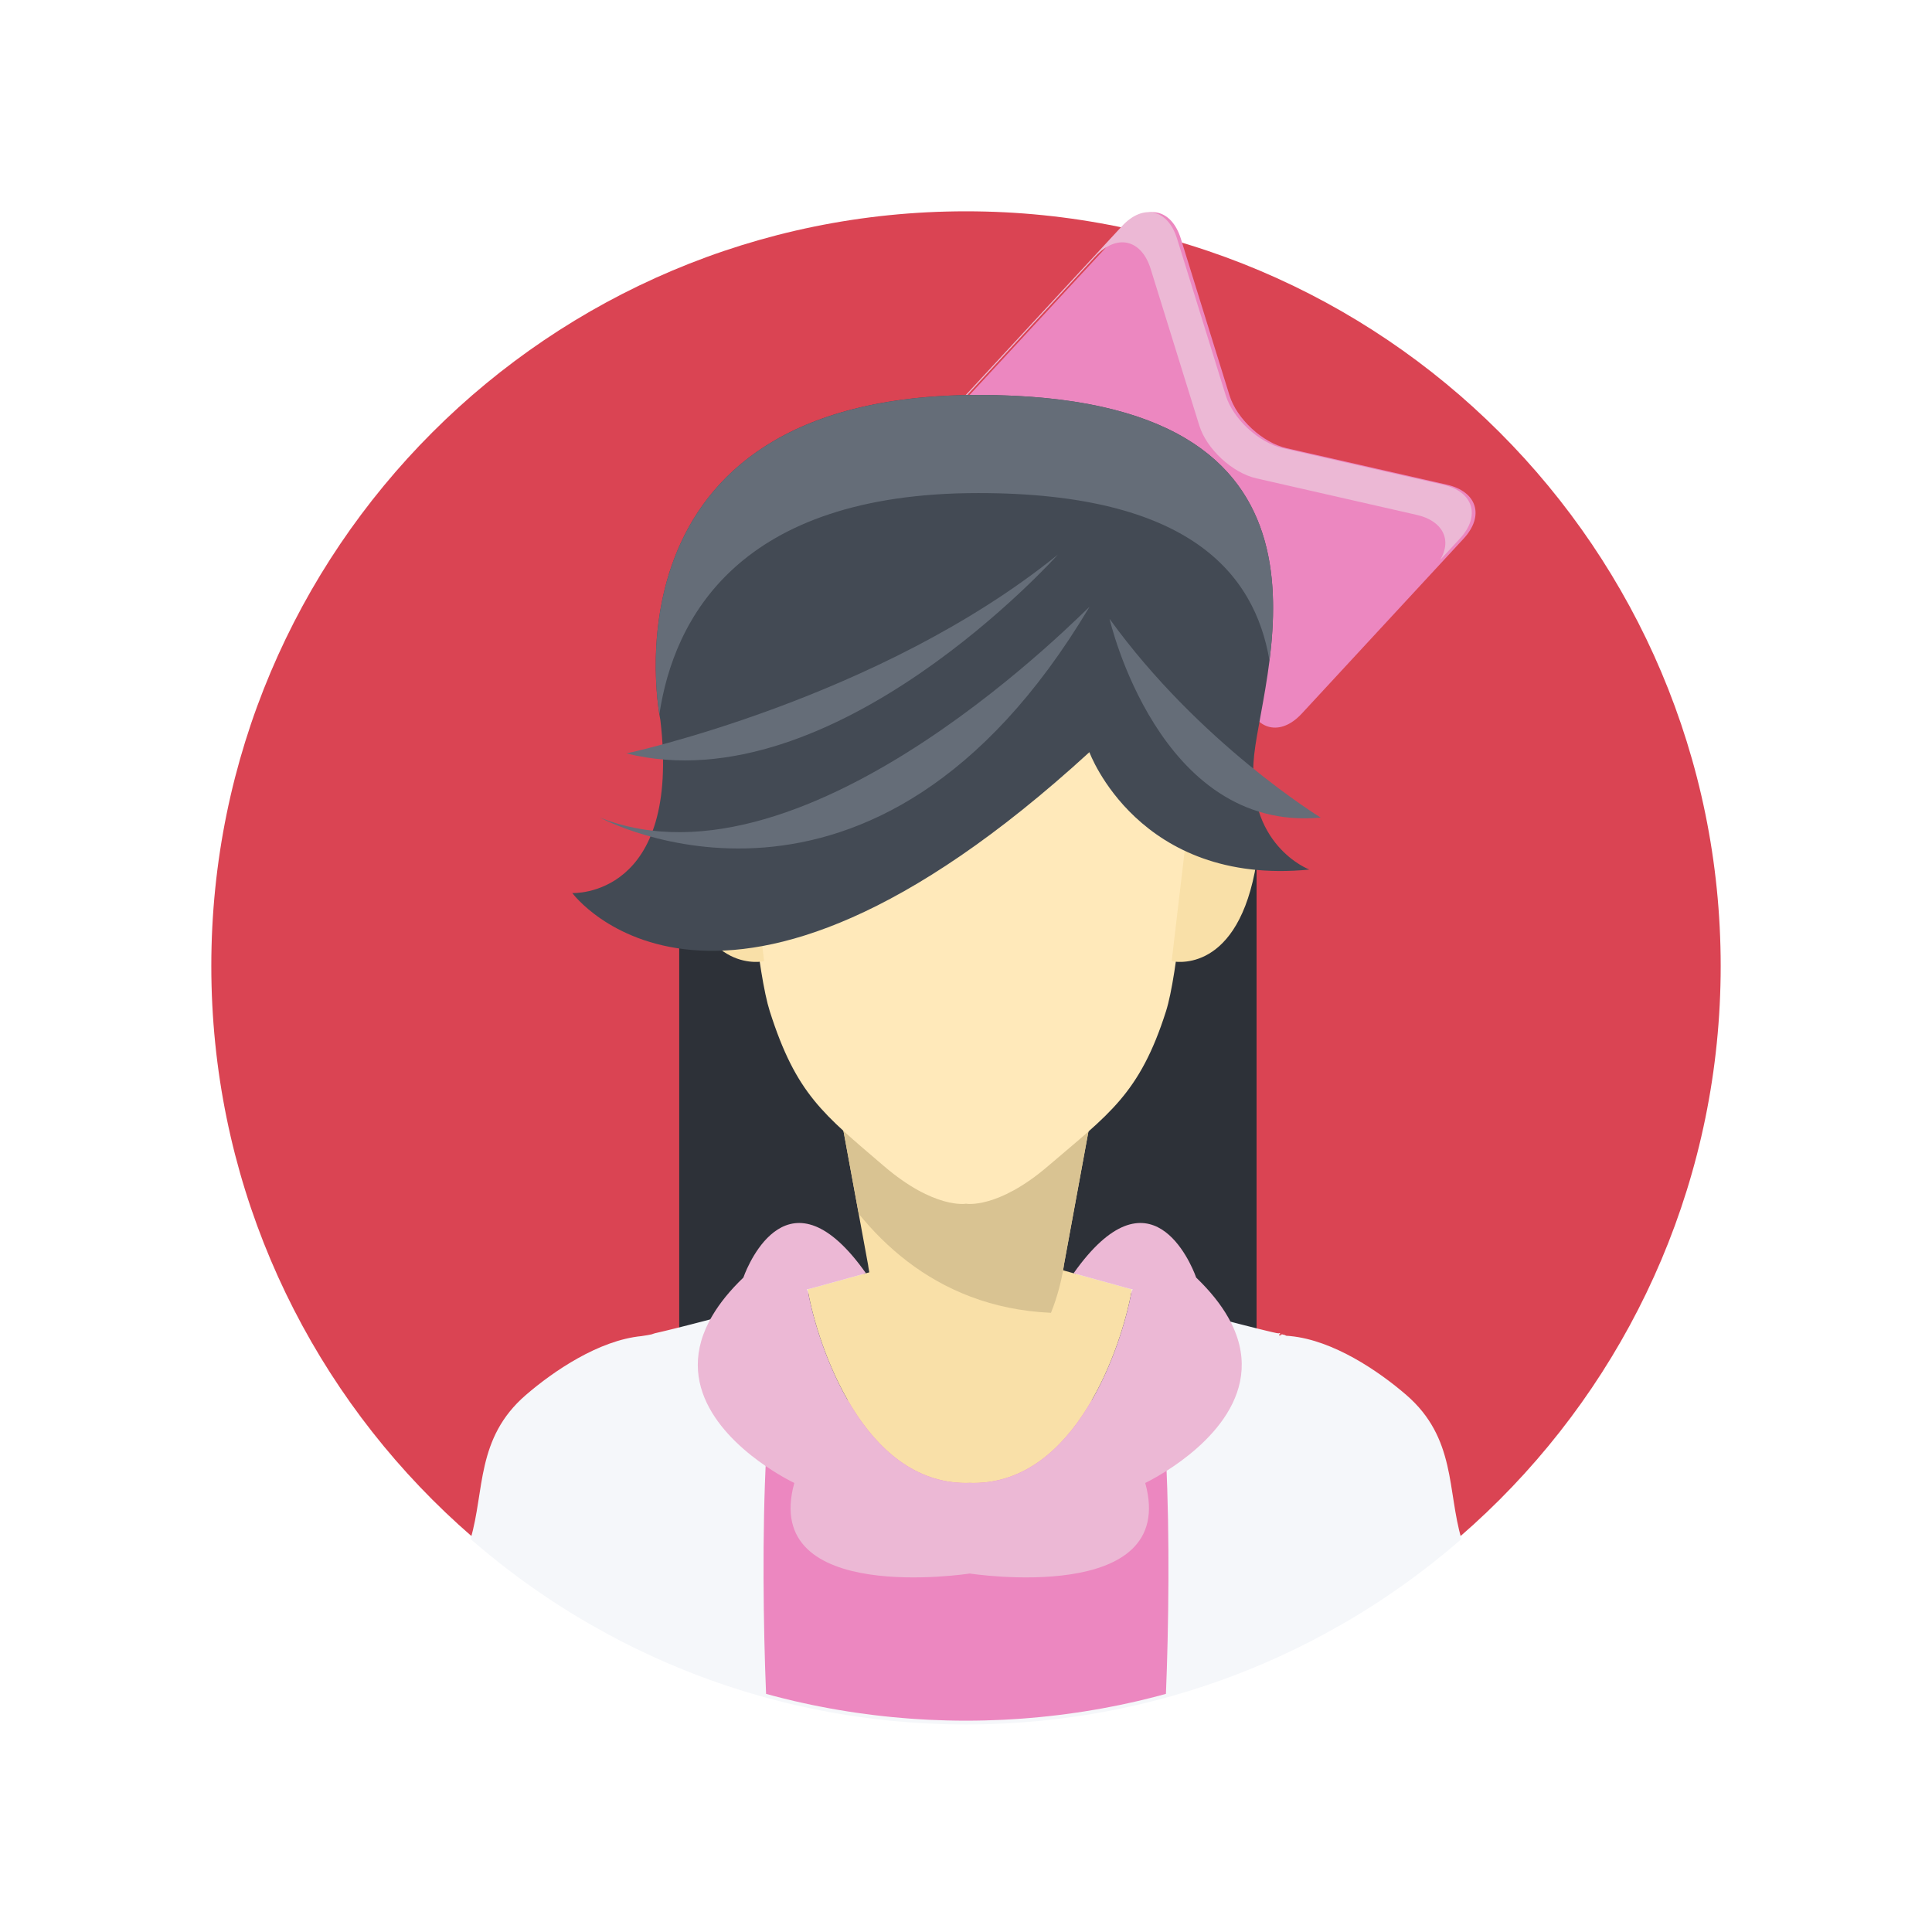
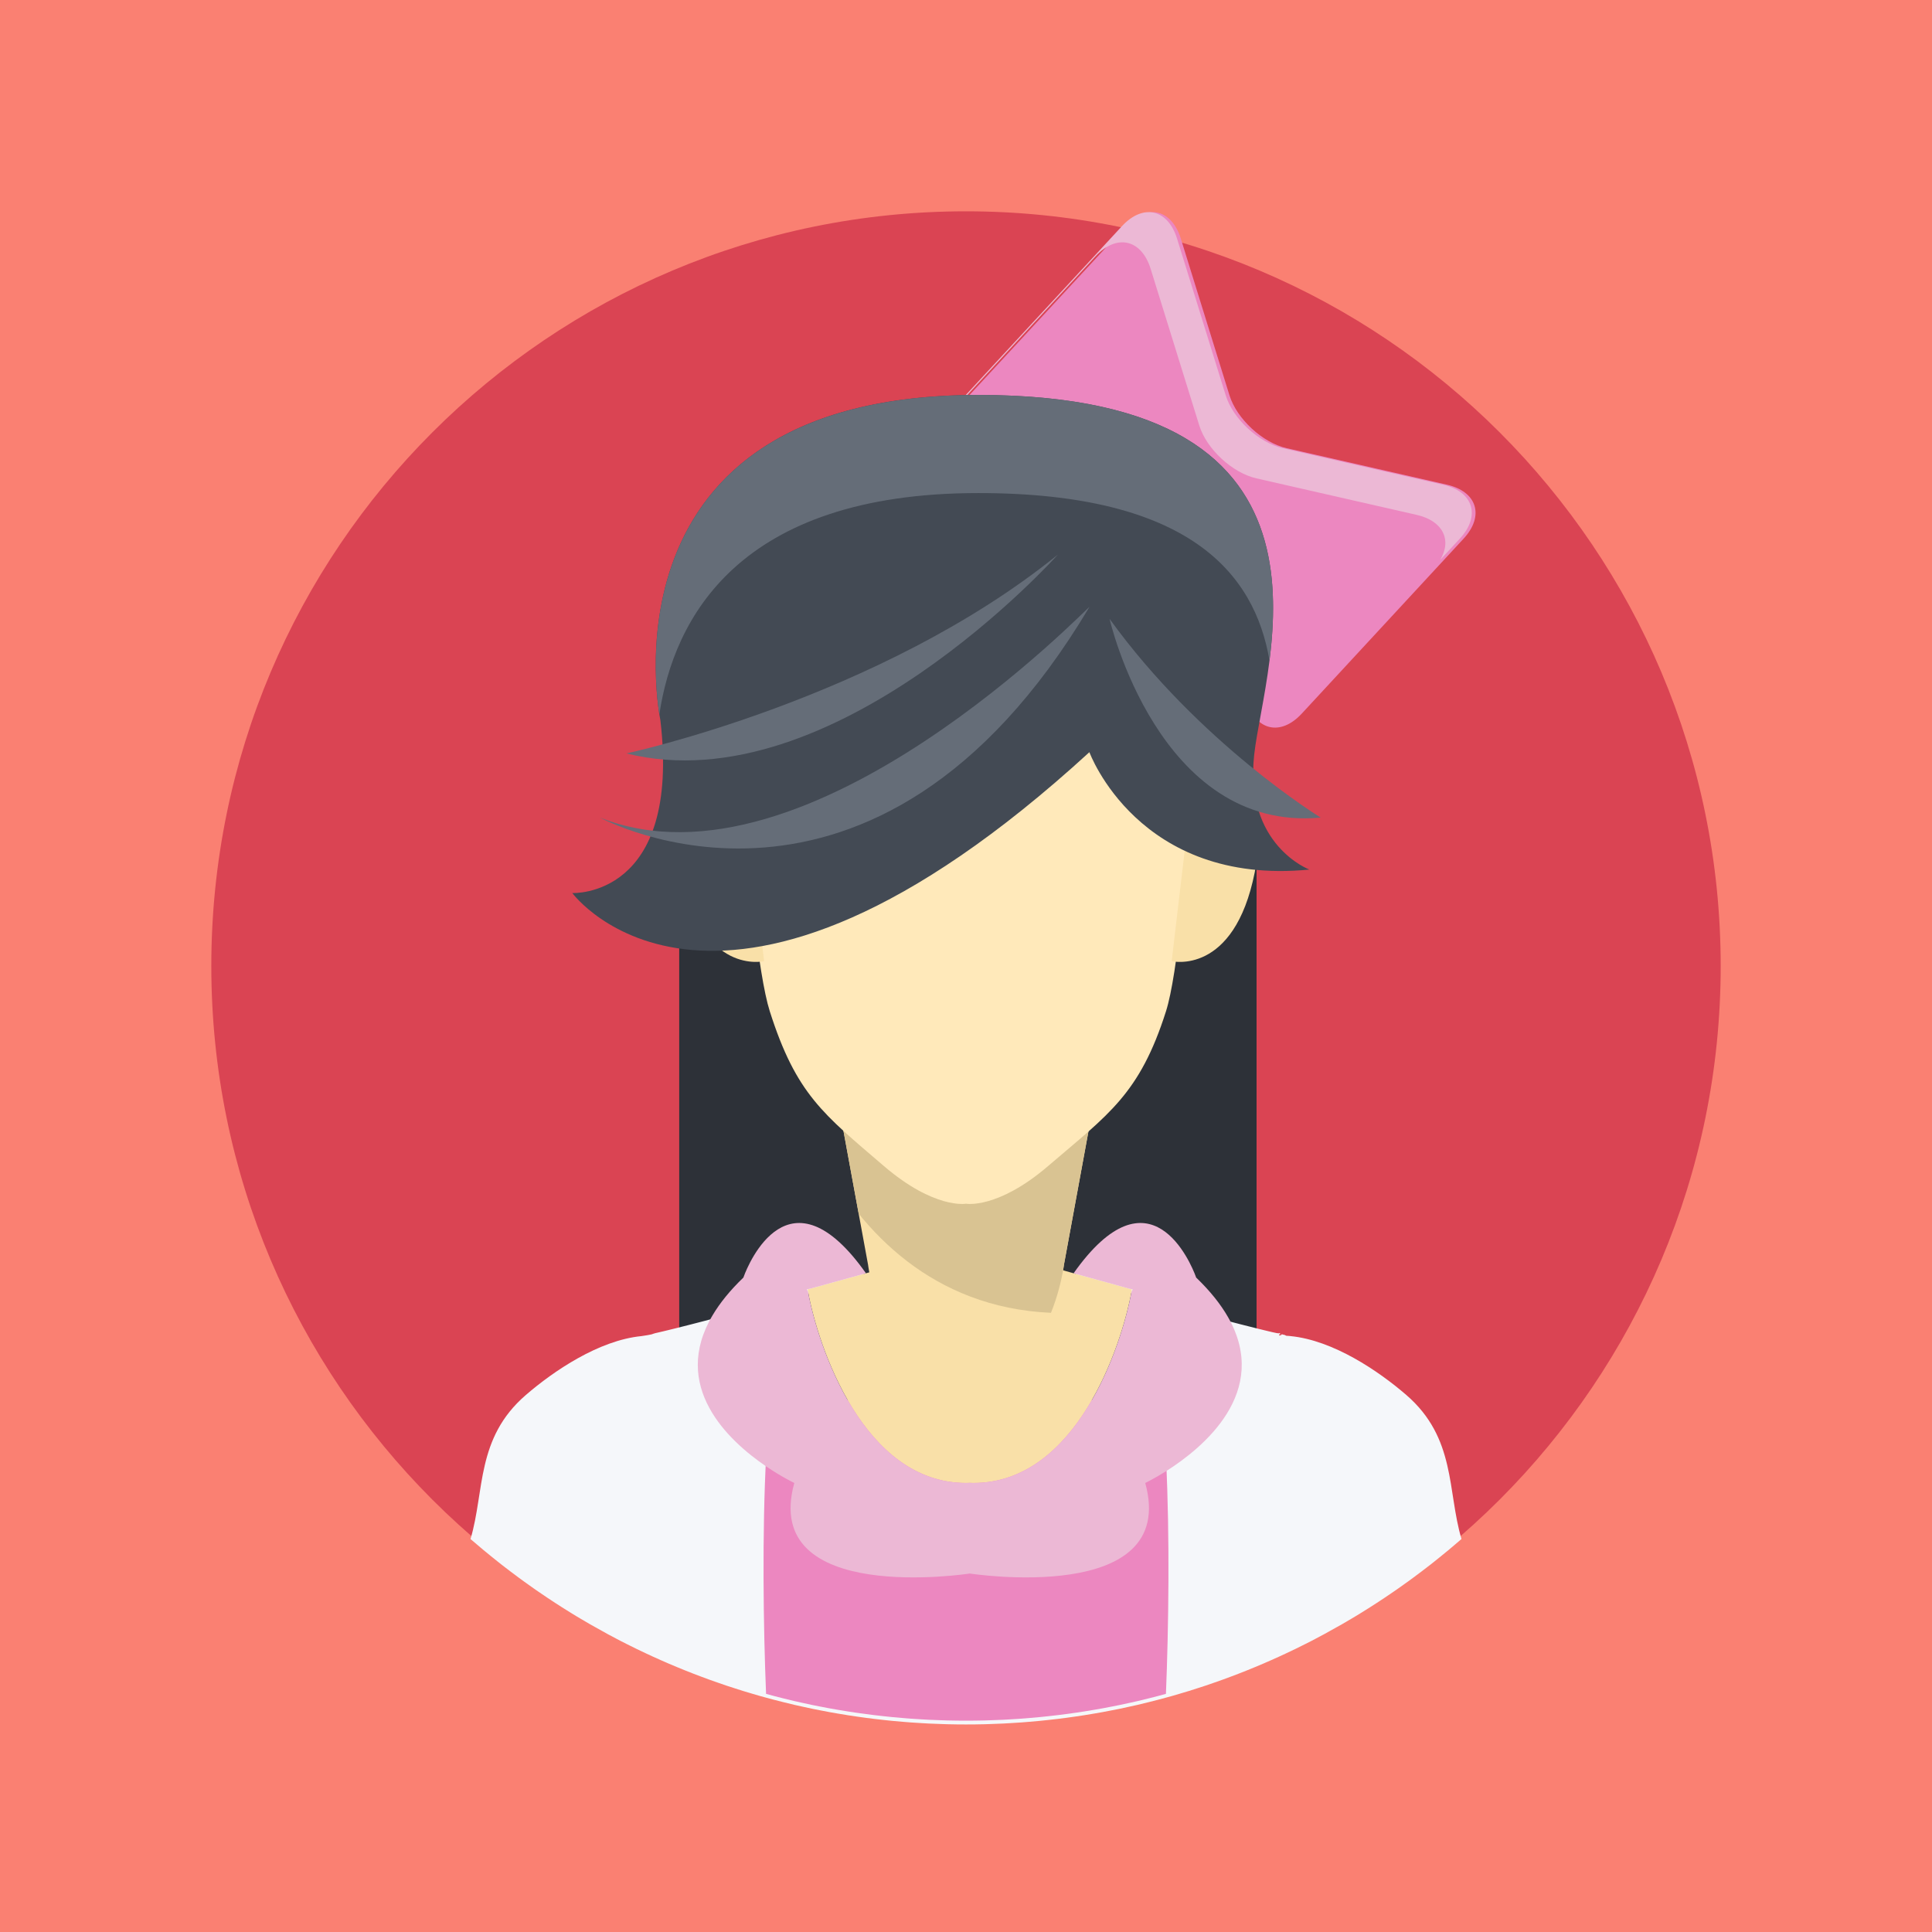
<svg xmlns="http://www.w3.org/2000/svg" id="svg2" version="1.1" width="640" height="640" xml:space="preserve">
  <defs id="defs6">
    <clipPath clipPathUnits="userSpaceOnUse" id="clipPath16">
      <path d="M 0,512 512,512 512,0 0,0 0,512 z" id="path18" />
    </clipPath>
    <clipPath clipPathUnits="userSpaceOnUse" id="clipPath36">
      <path d="M 0,512 512,512 512,0 0,0 0,512 z" id="path38" />
    </clipPath>
    <clipPath clipPathUnits="userSpaceOnUse" id="clipPath48">
      <path d="M 0,512 512,512 512,0 0,0 0,512 z" id="path50" />
    </clipPath>
    <clipPath clipPathUnits="userSpaceOnUse" id="clipPath58">
      <path d="M 0,512 512,512 512,0 0,0 0,512 z" id="path60" />
    </clipPath>
  </defs>
  <g id="g10" transform="matrix(1.25,0,0,-1.25,0,640)">
    <g id="g12">
      <g id="g14" clip-path="url(#clipPath16)">
        <path d="m 0,512 -512,0 0,512 512,0 0,-512 z" style="fill:#ffffff;fill-opacity:1;fill-rule:nonzero;stroke:none" id="path20" />
        <path d="m 1024,512 -512,0 0,512 512,0 0,-512 z" style="fill:#ffffff;fill-opacity:1;fill-rule:nonzero;stroke:none" id="path22" />
        <path d="m 512,512 -512,0 0,512 512,0 0,-512 z" style="fill:#ffffff;fill-opacity:1;fill-rule:nonzero;stroke:none" id="path24" />
      </g>
    </g>
-     <path d="M 0,0 512,0 512,512 0,512 0,0 z" style="fill:#ffffff;fill-opacity:1;fill-rule:nonzero;stroke:none" id="path26" />
+     <path d="M 0,0 512,0 512,512 0,512 0,0 z" style="fill:#fa8072;fill-opacity:1;fill-rule:nonzero;stroke:none" id="path26" />
    <g id="g28" transform="translate(0,512.0001)">
      <path d="M 0,0 0,-512 0,0 z" style="fill:#ffffff;fill-opacity:1;fill-rule:nonzero;stroke:none" id="path30" />
    </g>
    <g id="g32">
      <g id="g34" clip-path="url(#clipPath36)">
        <path d="m 1024,0 -512,0 0,512 512,0 0,-512 z" style="fill:#ffffff;fill-opacity:1;fill-rule:nonzero;stroke:none" id="path40" />
      </g>
    </g>
    <path d="M 0,0 512,0 0,0 z" style="fill:#ffffff;fill-opacity:1;fill-rule:nonzero;stroke:none" id="path42" />
    <g id="g44">
      <g id="g46" clip-path="url(#clipPath48)">
        <path d="m 1024,-512 -512,0 0,512 512,0 0,-512 z" style="fill:#ffffff;fill-opacity:1;fill-rule:nonzero;stroke:none" id="path52" />
      </g>
    </g>
    <g id="g54">
      <g id="g56" clip-path="url(#clipPath58)">
        <g id="g62" transform="translate(456,256)">
          <path d="m 0,0 c 0,-110.457 -89.543,-200 -200,-200 -110.457,0 -200,89.543 -200,200 0,110.457 89.543,200 200,200 C -89.543,200 0,110.457 0,0" style="fill:#da4453;fill-opacity:1;fill-rule:nonzero;stroke:none" id="path64" />
        </g>
        <path d="m 333,130 -153,0 0,170 153,0 0,-170 z" style="fill:#2d3138;fill-opacity:1;fill-rule:nonzero;stroke:none" id="path66" />
        <g id="g68" transform="translate(372.668,142.333)">
          <path d="m 0,0 c -7.353,6.355 -19.364,14.481 -30.666,15.586 -0.261,0.025 -0.623,0.081 -1.063,0.081 l -0.005,0 c -0.107,0 -0.213,0.119 -0.329,0.141 -0.005,0.002 -0.011,0.043 -0.016,0.044 -0.172,0.033 -0.36,0.09 -0.553,0.129 -0.025,0.006 -0.049,0.02 -0.074,0.026 -0.003,0 -0.006,0.006 -0.009,0.007 -0.097,0.019 -0.197,0.044 -0.3,0.065 -0.006,0 -0.134,-0.248 -0.141,-0.246 -0.06,0.012 -0.282,-0.024 -0.388,-0.065 -0.005,-0.025 -0.124,-0.049 -0.124,-0.068 l 0,0.062 0,0.406 c 0,-0.009 0.126,-0.155 0.213,-0.234 0,0.295 0.002,0.43 0.005,0.481 -0.099,-0.003 -0.191,-0.078 -0.294,-0.056 -0.024,0.006 -0.043,-0.051 -0.067,-0.046 -0.138,0.032 -0.279,0.032 -0.423,0.064 -0.017,0.004 -0.034,-0.008 -0.049,-0.005 -0.188,0.043 -0.383,0.079 -0.58,0.125 -0.09,0.02 -0.176,0.035 -0.267,0.057 -0.058,0.013 -0.119,0.025 -0.179,0.039 -0.046,0.011 -0.092,0.02 -0.14,0.031 -0.038,0.01 -0.074,0.018 -0.113,0.025 -0.17,0.041 -0.348,0.082 -0.526,0.124 -0.061,0.015 -0.125,0.031 -0.187,0.045 -0.09,0.022 -0.179,0.042 -0.271,0.064 -0.005,0.002 -0.011,0.002 -0.016,0.004 -0.014,0.004 -0.031,0.008 -0.046,0.011 -0.396,0.094 -0.813,0.196 -1.238,0.299 -0.102,0.025 -0.204,0.049 -0.305,0.075 -0.361,0.087 -0.729,0.177 -1.108,0.272 -0.177,0.044 -0.35,0.087 -0.529,0.131 -0.999,0.249 -2.056,0.514 -3.173,0.8 -0.334,0.086 -0.67,0.172 -1.014,0.259 -0.387,0.1 -0.785,0.203 -1.183,0.305 -0.066,0.018 -0.129,0.033 -0.194,0.051 -0.186,0.047 -0.374,0.096 -0.563,0.145 -0.099,0.026 -0.2,0.052 -0.3,0.078 -0.312,0.082 -0.62,0.161 -0.937,0.244 -0.016,0.004 -0.032,0.007 -0.046,0.011 -1.919,3.37 -4.676,6.883 -8.47,10.528 0,0 -9.605,28.223 -28.861,5.825 -1.172,-1.363 -2.383,-2.926 -3.625,-4.681 4.702,-1.306 9.697,-2.689 14.75,-4.077 0.236,-0.064 0.47,-0.13 0.707,-0.194 -0.029,-0.166 -0.065,-0.351 -0.096,-0.523 -0.006,-0.028 -0.011,-0.057 -0.016,-0.087 -2.624,-14.431 -14.65,-50.691 -41.859,-50.691 -0.342,0 -0.672,0.014 -1,0.027 -0.328,-0.013 -0.658,-0.027 -1,-0.027 -27.209,0 -39.235,36.26 -41.859,50.691 -0.037,0.203 -0.078,0.416 -0.112,0.61 0.237,0.064 0.472,0.13 0.708,0.195 5.05,1.387 10.05,2.77 14.75,4.075 -1.243,1.756 -2.454,3.319 -3.626,4.682 -19.255,22.398 -28.861,-5.825 -28.861,-5.825 -3.562,-3.422 -6.209,-6.729 -8.109,-9.909 -0.818,-0.215 -1.623,-0.427 -2.407,-0.63 -0.317,-0.083 -0.625,-0.162 -0.937,-0.244 -0.1,-0.026 -0.201,-0.052 -0.3,-0.078 -0.189,-0.049 -0.377,-0.098 -0.563,-0.145 -0.065,-0.018 -0.128,-0.033 -0.194,-0.051 -0.398,-0.102 -0.796,-0.205 -1.183,-0.305 -0.344,-0.087 -0.68,-0.173 -1.014,-0.259 -1.117,-0.286 -2.174,-0.551 -3.173,-0.8 -0.179,-0.044 -0.352,-0.087 -0.529,-0.131 -0.379,-0.095 -0.747,-0.185 -1.108,-0.272 -0.101,-0.026 -0.203,-0.05 -0.305,-0.075 -0.425,-0.103 -0.842,-0.205 -1.238,-0.299 -0.015,-0.003 -0.032,-0.007 -0.046,-0.011 -0.005,-0.002 -0.011,-0.002 -0.016,-0.004 -0.092,-0.022 -0.181,-0.043 -0.271,-0.065 -0.283,-0.066 -0.56,-0.131 -0.826,-0.193 -0.048,-0.012 -0.093,-0.021 -0.14,-0.033 -0.155,-0.035 -0.299,-0.069 -0.446,-0.102 -0.198,-0.046 -0.393,-0.09 -0.58,-0.133 -0.164,-0.036 -0.615,-0.2 -0.615,-0.188 0,-0.132 -2.741,-0.557 -3.002,-0.582 -11.302,-1.105 -23.313,-9.271 -30.666,-15.626 -13.23,-11.436 -10.856,-25.422 -14.637,-38.15 l -0.004,0.003 0,-0.001 c 0.002,0 0.003,-0.002 0.004,-0.003 -10e-4,-0.005 -0.002,-0.011 -0.004,-0.016 0.006,-0.005 0.013,-10e-4 0.019,-0.006 0.427,-0.372 0.864,-0.727 1.295,-1.094 0.409,-0.347 0.815,-0.699 1.226,-1.045 0.32,-0.27 0.637,-0.544 0.959,-0.811 0.119,-0.098 0.24,-0.193 0.358,-0.291 0.395,-0.328 0.796,-0.65 1.194,-0.975 0.272,-0.22 0.543,-0.444 0.817,-0.665 0.391,-0.316 0.783,-0.635 1.177,-0.948 0.467,-0.371 0.934,-0.74 1.404,-1.107 0.168,-0.131 0.339,-0.258 0.507,-0.389 0.134,-0.104 0.269,-0.205 0.404,-0.309 0.43,-0.333 0.862,-0.666 1.297,-0.994 0.67,-0.509 1.344,-1.013 2.022,-1.513 0.19,-0.139 0.378,-0.28 0.569,-0.418 0.358,-0.263 0.718,-0.523 1.079,-0.784 0.767,-0.554 1.541,-1.105 2.316,-1.649 0.272,-0.191 0.541,-0.383 0.814,-0.571 0.125,-0.088 0.253,-0.172 0.379,-0.258 0.071,-0.049 0.143,-0.097 0.213,-0.146 0.782,-0.538 1.565,-1.072 2.353,-1.598 0.44,-0.295 0.886,-0.584 1.329,-0.875 0.225,-0.149 0.449,-0.297 0.676,-0.445 0.605,-0.394 1.213,-0.788 1.824,-1.176 0.455,-0.289 0.916,-0.572 1.373,-0.858 0.385,-0.24 0.768,-0.482 1.154,-0.72 0.038,-0.023 0.076,-0.047 0.115,-0.071 0.417,-0.256 0.833,-0.512 1.251,-0.765 0.393,-0.237 0.791,-0.465 1.184,-0.7 0.763,-0.453 1.526,-0.905 2.296,-1.348 0.016,-0.009 0.031,-0.018 0.046,-0.027 0.474,-0.273 0.958,-0.531 1.435,-0.8 0.644,-0.364 1.289,-0.723 1.937,-1.08 0.488,-0.268 0.969,-0.547 1.46,-0.813 0.055,-0.029 0.11,-0.058 0.165,-0.087 0.715,-0.385 1.433,-0.764 2.152,-1.14 0.359,-0.187 0.713,-0.38 1.073,-0.566 0.51,-0.264 1.027,-0.519 1.541,-0.777 0.074,-0.037 0.15,-0.075 0.224,-0.112 0.246,-0.125 0.494,-0.246 0.74,-0.368 0.547,-0.272 1.092,-0.549 1.643,-0.816 0.764,-0.371 1.534,-0.732 2.305,-1.093 0.109,-0.053 0.218,-0.105 0.329,-0.156 0.522,-0.244 1.044,-0.491 1.569,-0.731 0.774,-0.354 1.554,-0.699 2.333,-1.044 0.341,-0.15 0.682,-0.298 1.023,-0.447 0.07,-0.031 0.141,-0.062 0.212,-0.093 0.231,-0.099 0.459,-0.203 0.69,-0.302 0.767,-0.329 1.538,-0.652 2.31,-0.972 0.666,-0.277 1.334,-0.55 2.004,-0.819 0.762,-0.306 1.527,-0.608 2.293,-0.905 0.691,-0.267 1.383,-0.529 2.077,-0.79 0.758,-0.284 1.517,-0.565 2.279,-0.841 0.717,-0.257 1.437,-0.509 2.157,-0.759 0.748,-0.26 1.495,-0.522 2.248,-0.774 0.751,-0.25 1.507,-0.491 2.262,-0.733 0.731,-0.236 1.462,-0.474 2.198,-0.701 0.594,-0.184 1.193,-0.358 1.791,-0.534 0.054,-0.015 0.107,-0.032 0.161,-0.047 0.167,-0.049 0.333,-0.1 0.499,-0.149 0.684,-0.201 1.364,-0.408 2.051,-0.603 0.501,-0.141 1.006,-0.272 1.509,-0.41 0.002,-0.001 0.004,-0.001 0.006,-0.002 0.662,-0.181 1.325,-0.362 1.99,-0.536 0.774,-0.204 1.552,-0.401 2.33,-0.595 1.069,-0.268 2.14,-0.536 3.216,-0.786 0.637,-0.148 1.281,-0.283 1.922,-0.425 0.91,-0.202 1.82,-0.407 2.736,-0.596 0.68,-0.141 1.363,-0.271 2.047,-0.404 0.884,-0.174 1.767,-0.348 2.656,-0.509 0.698,-0.128 1.4,-0.246 2.102,-0.366 0.879,-0.151 1.758,-0.299 2.642,-0.438 0.708,-0.111 1.419,-0.217 2.13,-0.321 0.886,-0.13 1.773,-0.255 2.662,-0.372 0.709,-0.094 1.419,-0.185 2.13,-0.272 0.903,-0.109 1.81,-0.213 2.717,-0.31 0.702,-0.076 1.404,-0.151 2.108,-0.219 0.929,-0.091 1.862,-0.171 2.794,-0.248 0.688,-0.058 1.373,-0.117 2.063,-0.167 0.976,-0.071 1.957,-0.129 2.937,-0.187 0.649,-0.037 1.296,-0.08 1.947,-0.111 1.086,-0.053 2.178,-0.09 3.269,-0.125 0.549,-0.017 1.095,-0.043 1.645,-0.057 1.642,-0.04 3.288,-0.062 4.94,-0.062 1.652,0 3.298,0.022 4.94,0.062 0.55,0.014 1.096,0.04 1.645,0.057 1.091,0.035 2.183,0.072 3.27,0.125 0.65,0.031 1.297,0.074 1.946,0.111 0.98,0.058 1.961,0.116 2.937,0.187 0.69,0.05 1.375,0.109 2.063,0.167 0.932,0.077 1.865,0.157 2.794,0.248 0.704,0.068 1.406,0.143 2.108,0.219 0.907,0.097 1.814,0.201 2.717,0.31 0.711,0.087 1.421,0.178 2.13,0.272 0.889,0.117 1.776,0.242 2.662,0.372 0.711,0.104 1.422,0.21 2.13,0.321 0.884,0.139 1.763,0.287 2.642,0.438 0.702,0.12 1.404,0.238 2.102,0.366 0.889,0.161 1.772,0.335 2.656,0.509 0.684,0.133 1.367,0.263 2.047,0.404 0.916,0.189 1.826,0.394 2.736,0.596 0.641,0.142 1.285,0.277 1.922,0.425 1.076,0.25 2.147,0.518 3.216,0.786 0.778,0.194 1.556,0.391 2.33,0.595 0.665,0.174 1.328,0.355 1.99,0.536 0.002,0.001 0.004,0.001 0.006,0.002 0.503,0.138 1.008,0.269 1.509,0.41 0.687,0.195 1.367,0.402 2.051,0.603 0.166,0.049 0.332,0.1 0.499,0.149 0.054,0.015 0.107,0.032 0.161,0.047 0.598,0.176 1.197,0.35 1.791,0.534 0.736,0.227 1.467,0.465 2.198,0.701 0.755,0.242 1.511,0.483 2.262,0.733 0.753,0.252 1.5,0.514 2.248,0.774 0.72,0.25 1.44,0.502 2.157,0.759 0.762,0.276 1.521,0.557 2.279,0.841 0.694,0.261 1.386,0.523 2.077,0.79 0.766,0.297 1.531,0.599 2.293,0.905 0.67,0.269 1.338,0.542 2.004,0.819 0.772,0.32 1.543,0.643 2.31,0.972 0.231,0.099 0.459,0.203 0.69,0.302 0.071,0.031 0.142,0.062 0.212,0.093 0.341,0.149 0.682,0.297 1.023,0.447 0.779,0.345 1.56,0.69 2.333,1.044 0.525,0.24 1.047,0.487 1.569,0.731 0.111,0.051 0.22,0.103 0.329,0.156 0.771,0.361 1.541,0.722 2.305,1.093 0.551,0.267 1.096,0.544 1.643,0.816 0.246,0.122 0.494,0.243 0.74,0.368 0.074,0.037 0.15,0.075 0.225,0.112 0.513,0.258 1.03,0.513 1.541,0.777 0.359,0.186 0.713,0.379 1.072,0.566 0.72,0.376 1.437,0.755 2.152,1.14 0.055,0.029 0.11,0.058 0.165,0.087 0.491,0.266 0.972,0.545 1.46,0.813 0.648,0.357 1.293,0.716 1.937,1.08 0.477,0.269 0.961,0.527 1.435,0.8 0.015,0.009 0.03,0.018 0.046,0.027 0.77,0.443 1.533,0.895 2.296,1.348 0.394,0.235 0.791,0.463 1.184,0.7 0.419,0.253 0.835,0.509 1.252,0.765 0.038,0.024 0.076,0.048 0.114,0.071 0.387,0.238 0.769,0.48 1.154,0.72 0.457,0.286 0.918,0.569 1.373,0.858 0.611,0.388 1.219,0.782 1.824,1.176 0.227,0.148 0.452,0.296 0.676,0.445 0.444,0.291 0.889,0.58 1.329,0.875 0.788,0.526 1.572,1.06 2.353,1.598 0.07,0.049 0.142,0.097 0.213,0.146 0.126,0.086 0.254,0.17 0.379,0.258 0.273,0.188 0.543,0.38 0.814,0.571 0.775,0.544 1.549,1.095 2.316,1.649 0.361,0.261 0.721,0.521 1.08,0.784 0.19,0.138 0.378,0.279 0.568,0.418 0.678,0.5 1.352,1.004 2.022,1.513 0.435,0.328 0.867,0.661 1.297,0.994 0.135,0.104 0.27,0.205 0.404,0.309 0.169,0.131 0.339,0.258 0.507,0.389 0.47,0.367 0.937,0.736 1.404,1.107 0.394,0.313 0.786,0.632 1.177,0.948 0.274,0.221 0.545,0.445 0.817,0.665 0.398,0.325 0.799,0.647 1.194,0.975 0.118,0.098 0.239,0.193 0.358,0.291 0.322,0.267 0.639,0.541 0.96,0.811 0.84,0.708 1.68,1.417 2.509,2.14 0.004,0.002 0.008,0.006 0.011,0.009 0.006,0.005 0.013,0.011 0.019,0.015 l 0,0.001 C 10.854,-25.454 13.235,-11.44 0,0" style="fill:#f5f7fa;fill-opacity:1;fill-rule:nonzero;stroke:none" id="path70" />
        </g>
        <g id="g72" transform="translate(281.8145,175.8867)">
          <path d="M 0,0 C -0.018,-0.112 -0.039,-0.242 -0.062,-0.373 -0.039,-0.238 -0.018,-0.114 0,0" style="fill:#d9c392;fill-opacity:1;fill-rule:nonzero;stroke:none" id="path74" />
        </g>
        <g id="g76" transform="translate(281.8887,176.3701)">
          <path d="M 0,0 C -0.014,-0.1 -0.033,-0.224 -0.055,-0.358 -0.033,-0.22 -0.015,-0.101 0,0" style="fill:#d9c392;fill-opacity:1;fill-rule:nonzero;stroke:none" id="path78" />
        </g>
        <g id="g80" transform="translate(281.9434,176.7656)">
          <path d="M 0,0 C 0,0 -0.004,-0.034 -0.012,-0.09 -0.004,-0.035 0,0 0,0" style="fill:#d9c392;fill-opacity:1;fill-rule:nonzero;stroke:none" id="path82" />
        </g>
        <g id="g84" transform="translate(281.9297,176.6602)">
          <path d="M 0,0 C -0.008,-0.059 -0.02,-0.145 -0.035,-0.252 -0.02,-0.145 -0.008,-0.058 0,0" style="fill:#d9c392;fill-opacity:1;fill-rule:nonzero;stroke:none" id="path86" />
        </g>
        <g id="g88" transform="translate(309.0176,125.1172)">
          <path d="m 0,0 c -3.219,-2.033 -5.518,38.883 -5.518,38.883 9.006,-32.614 -46.5,-24 -46.5,-24 0,0 -55.505,-8.614 -46.5,24 0,0 -3.261,-40.463 -7.453,-37.613 -1.088,-20.34 -0.763,-45.481 -0.03,-63.279 0.663,-0.181 1.325,-0.364 1.99,-0.538 0.775,-0.204 1.552,-0.401 2.33,-0.596 1.07,-0.267 2.14,-0.535 3.216,-0.785 0.638,-0.148 1.281,-0.283 1.922,-0.426 0.91,-0.201 1.82,-0.406 2.736,-0.595 0.68,-0.141 1.364,-0.271 2.047,-0.405 0.884,-0.173 1.768,-0.347 2.656,-0.508 0.699,-0.128 1.401,-0.246 2.102,-0.367 0.879,-0.15 1.759,-0.298 2.643,-0.437 0.708,-0.111 1.419,-0.217 2.13,-0.321 0.885,-0.13 1.772,-0.255 2.662,-0.372 0.709,-0.094 1.419,-0.185 2.129,-0.272 0.904,-0.109 1.81,-0.213 2.717,-0.31 0.702,-0.077 1.405,-0.151 2.109,-0.219 0.928,-0.091 1.861,-0.171 2.794,-0.248 0.687,-0.058 1.373,-0.117 2.062,-0.167 0.977,-0.071 1.957,-0.129 2.938,-0.187 0.648,-0.037 1.296,-0.08 1.946,-0.111 1.087,-0.053 2.179,-0.09 3.269,-0.125 0.549,-0.018 1.095,-0.043 1.645,-0.057 1.643,-0.04 3.288,-0.062 4.94,-0.062 1.653,0 3.298,0.022 4.941,0.062 0.55,0.014 1.096,0.039 1.644,0.057 1.091,0.035 2.183,0.072 3.27,0.125 0.65,0.031 1.298,0.074 1.946,0.111 0.981,0.058 1.961,0.116 2.938,0.187 0.689,0.05 1.375,0.109 2.062,0.167 0.933,0.077 1.865,0.157 2.794,0.248 0.704,0.068 1.406,0.142 2.109,0.219 0.907,0.097 1.813,0.201 2.716,0.31 0.711,0.087 1.421,0.178 2.13,0.272 0.89,0.117 1.777,0.242 2.662,0.372 0.711,0.104 1.422,0.21 2.13,0.321 0.884,0.139 1.764,0.287 2.643,0.437 0.701,0.121 1.403,0.239 2.101,0.367 0.889,0.161 1.773,0.335 2.657,0.508 0.683,0.134 1.367,0.264 2.046,0.405 0.916,0.189 1.827,0.394 2.737,0.595 0.64,0.143 1.284,0.278 1.922,0.426 1.076,0.25 2.146,0.518 3.216,0.785 0.778,0.195 1.555,0.392 2.33,0.596 0.665,0.174 1.327,0.357 1.99,0.538 C 0.684,-44.58 1.007,-19.989 0,0" style="fill:#ec87c0;fill-opacity:1;fill-rule:nonzero;stroke:none" id="path90" />
        </g>
        <g id="g92" transform="translate(299.2637,170.4951)">
          <path d="m 0,0 c -5.053,1.388 -10.048,2.771 -14.75,4.077 -0.936,0.26 -1.88,0.522 -2.789,0.775 0.012,0.062 0.018,0.108 0.028,0.167 0.023,0.13 0.044,0.26 0.062,0.373 0.007,0.043 0.013,0.085 0.019,0.125 0.022,0.134 0.041,0.258 0.055,0.358 0.002,0.013 0.004,0.026 0.006,0.038 0.015,0.108 0.027,0.193 0.035,0.252 0,0 0.002,0.012 0.002,0.016 0.008,0.055 0.012,0.09 0.012,0.09 l 16.306,88.734 -42.25,-5.5 -42.25,5.5 16.307,-88.734 c 0,0 0.088,-0.727 0.312,-1.95 -0.289,-0.08 -0.59,-0.164 -0.881,-0.245 -4.701,-1.305 -9.701,-2.688 -14.75,-4.075 -0.237,-0.065 -0.472,-0.131 -0.708,-0.195 0.033,-0.194 0.074,-0.408 0.111,-0.61 2.624,-14.431 14.65,-50.691 41.859,-50.691 0.342,0 0.672,0.014 1,0.027 0.328,-0.013 0.659,-0.027 1,-0.027 27.209,0 39.236,36.26 41.86,50.691 0.005,0.03 0.009,0.059 0.015,0.087 0.032,0.172 0.068,0.357 0.096,0.523 C 0.471,-0.13 0.236,-0.064 0,0" style="fill:#f9e0a8;fill-opacity:1;fill-rule:nonzero;stroke:none" id="path94" />
        </g>
        <g id="g96" transform="translate(290,250.5)">
          <path d="m 0,0 -69.525,-21.592 7.086,-38.555 c 3.644,-4.494 7.943,-8.858 12.982,-12.699 9.703,-7.397 22.152,-12.857 37.975,-13.566 1.769,4.373 2.686,8.432 3.111,10.728 0.047,0.256 0.088,0.489 0.124,0.698 0.022,0.131 0.044,0.26 0.061,0.373 0.007,0.043 0.014,0.085 0.02,0.125 0.021,0.134 0.041,0.259 0.055,0.358 0.002,0.013 0.004,0.026 0.006,0.038 0.015,0.108 0.027,0.194 0.035,0.252 0,0 0.002,0.012 0.002,0.016 0.007,0.055 0.011,0.09 0.011,0.09 L 4.07,-7.744 C 1.686,-2.947 0,0 0,0" style="fill:#d9c392;fill-opacity:1;fill-rule:nonzero;stroke:none" id="path98" />
        </g>
        <g id="g100" transform="translate(325.4697,162.9004)">
          <path d="m 0,0 c -1.919,3.369 -4.676,6.883 -8.47,10.527 0,0 -9.605,28.224 -28.861,5.826 -1.172,-1.364 -2.383,-2.926 -3.625,-4.681 4.702,-1.307 9.697,-2.69 14.75,-4.077 L -25.295,7.4 c 0,0 -0.096,-0.187 -0.274,-0.529 -0.014,-0.026 -0.028,-0.052 -0.041,-0.08 -2.624,-14.432 -14.651,-50.691 -41.86,-50.691 -0.342,0 -0.672,0.013 -1,0.027 -0.328,-0.014 -0.658,-0.027 -1,-0.027 -27.209,0 -39.235,36.259 -41.859,50.691 -0.15,0.288 -0.248,0.479 -0.29,0.561 -0.016,0.029 -0.026,0.048 -0.026,0.048 l 0.913,0.196 c 5.049,1.386 10.049,2.769 14.75,4.075 -1.244,1.756 -2.455,3.318 -3.626,4.682 -19.256,22.398 -28.862,-5.826 -28.862,-5.826 -3.562,-3.422 -6.209,-6.728 -8.109,-9.909 -11.297,-18.913 4.105,-33.3 14.156,-40.132 4.192,-2.849 7.453,-4.386 7.453,-4.386 -9.006,-32.615 46.5,-24 46.5,-24 0,0 55.506,-8.615 46.5,24 0,0 2.299,1.084 5.518,3.117 C -6.748,-34.652 11.317,-19.867 0,0" style="fill:#ecb8d5;fill-opacity:1;fill-rule:nonzero;stroke:none" id="path102" />
        </g>
        <g id="g104" transform="translate(256,358)">
          <path d="m 0,0 -63,0 c 0,0 4.785,-94.465 11,-114 7,-22.001 14.237,-27.287 30.226,-41 C -8.366,-166.5 0,-165 0,-165 c 0,0 8.366,-1.5 21.774,10 C 37.763,-141.287 46,-136.001 53,-114 59.215,-94.465 63,0 63,0 L 0,0 z" style="fill:#ffe9ba;fill-opacity:1;fill-rule:nonzero;stroke:none" id="path106" />
        </g>
        <g id="g108" transform="translate(197.75,297.5)">
          <path d="m 0,0 c 0,0 -22.743,10.911 -17.273,-16.638 5.467,-27.55 22.017,-23.583 22.017,-23.583 L 0,0 z" style="fill:#f9e0a8;fill-opacity:1;fill-rule:nonzero;stroke:none" id="path110" />
        </g>
        <g id="g112" transform="translate(315.25,297.5)">
          <path d="M 0,0 C 0,0 22.743,10.911 17.273,-16.638 11.806,-44.188 -4.744,-40.221 -4.744,-40.221 L 0,0 z" style="fill:#f9e0a8;fill-opacity:1;fill-rule:nonzero;stroke:none" id="path114" />
        </g>
        <g id="g116" transform="translate(302.2939,381.7871)">
          <path d="m 0,0 c 6.377,-1.448 13.185,-7.747 15.131,-13.997 1.947,-6.251 5.541,-17.797 7.988,-25.654 l 4.962,-15.944 c 2.447,-7.857 9.023,-9.343 14.61,-3.301 l 11.278,12.19 c 5.591,6.043 14.734,15.929 20.325,21.971 l 11.277,12.191 c 5.588,6.042 3.597,12.482 -4.429,14.311 L 64.862,5.475 C 56.838,7.303 45.049,9.988 38.665,11.442 32.282,12.896 25.473,19.195 23.533,25.44 21.595,31.685 18.011,43.224 15.57,51.084 L 10.638,66.972 C 8.195,74.833 1.625,76.322 -3.963,70.28 L -15.24,58.089 C -20.829,52.047 -29.975,42.159 -35.565,36.117 L -46.842,23.926 C -52.431,17.884 -50.438,11.45 -42.41,9.628 L -26.187,5.945 C -18.161,4.123 -6.377,1.448 0,0" style="fill:#ec87c0;fill-opacity:1;fill-rule:nonzero;stroke:none" id="path118" />
        </g>
        <g id="g120" transform="translate(382.4355,383.5537)">
          <path d="m 0,0 -16.279,3.708 c -8.025,1.828 -19.814,4.514 -26.198,5.968 -6.382,1.454 -13.192,7.753 -15.131,13.998 -1.939,6.244 -5.523,17.783 -7.963,25.643 l -4.933,15.888 c -2.442,7.861 -9.013,9.351 -14.6,3.309 L -96.382,56.322 c -5.589,-6.042 -14.734,-15.929 -20.325,-21.971 l -11.276,-12.192 c -0.73,-0.789 -1.324,-1.585 -1.798,-2.377 l 6.074,6.569 c 5.591,6.042 14.736,15.929 20.325,21.971 l 11.278,12.192 c 5.587,6.042 12.158,4.552 14.6,-3.309 l 4.933,-15.888 c 2.44,-7.86 6.024,-19.399 7.963,-25.643 1.939,-6.245 8.749,-12.544 15.131,-13.998 6.384,-1.454 18.173,-4.14 26.198,-5.968 L -7,-8 c 6.979,-1.589 9.388,-6.665 6.229,-11.935 l 5.201,5.624 C 10.018,-8.269 8.026,-1.828 0,0" style="fill:#ecb8d5;fill-opacity:1;fill-rule:nonzero;stroke:none" id="path122" />
        </g>
        <g id="g124" transform="translate(259.2725,407.333)">
          <path d="m 0,0 c -102.271,0 -84.271,-86.133 -84.271,-86.133 5.589,-47.291 -23.334,-45.867 -23.334,-45.867 0,0 38.732,-52.667 137.033,37.333 0,0 12.968,-35.556 58.301,-31.111 0,0 -17.252,6.444 -14.626,30.444 C 75.729,-71.334 102.271,0 0,0" style="fill:#434a54;fill-opacity:1;fill-rule:nonzero;stroke:none" id="path126" />
        </g>
        <g id="g128" transform="translate(294.0459,347.998)">
          <path d="m 0,0 c 0,0 12.951,-56.667 55.953,-52.667 0,0 -32.11,19.628 -55.953,52.667" style="fill:#656d78;fill-opacity:1;fill-rule:nonzero;stroke:none" id="path130" />
        </g>
        <g id="g132" transform="translate(288.7002,351.1328)">
          <path d="m 0,0 c 0.786,1.317 -74.366,-77.802 -129.699,-55.802 0,0 72.731,-39.73 129.699,55.802" style="fill:#656d78;fill-opacity:1;fill-rule:nonzero;stroke:none" id="path134" />
        </g>
        <g id="g136" transform="translate(280.335,365.0137)">
          <path d="m 0,0 c 0,0 -59.332,-66.346 -114.333,-52.681 0,0 67,14.364 114.333,52.681" style="fill:#656d78;fill-opacity:1;fill-rule:nonzero;stroke:none" id="path138" />
        </g>
        <g id="g140" transform="translate(259.2725,381.333)">
          <path d="M 0,0 C 55.772,0 73.233,-21.215 77.159,-44.397 80.956,-14.2 76.776,26 0,26 -94.283,26 -86.35,-47.203 -84.535,-58.639 -80.748,-33.432 -63.718,0 0,0" style="fill:#656d78;fill-opacity:1;fill-rule:nonzero;stroke:none" id="path142" />
        </g>
      </g>
    </g>
  </g>
</svg>
